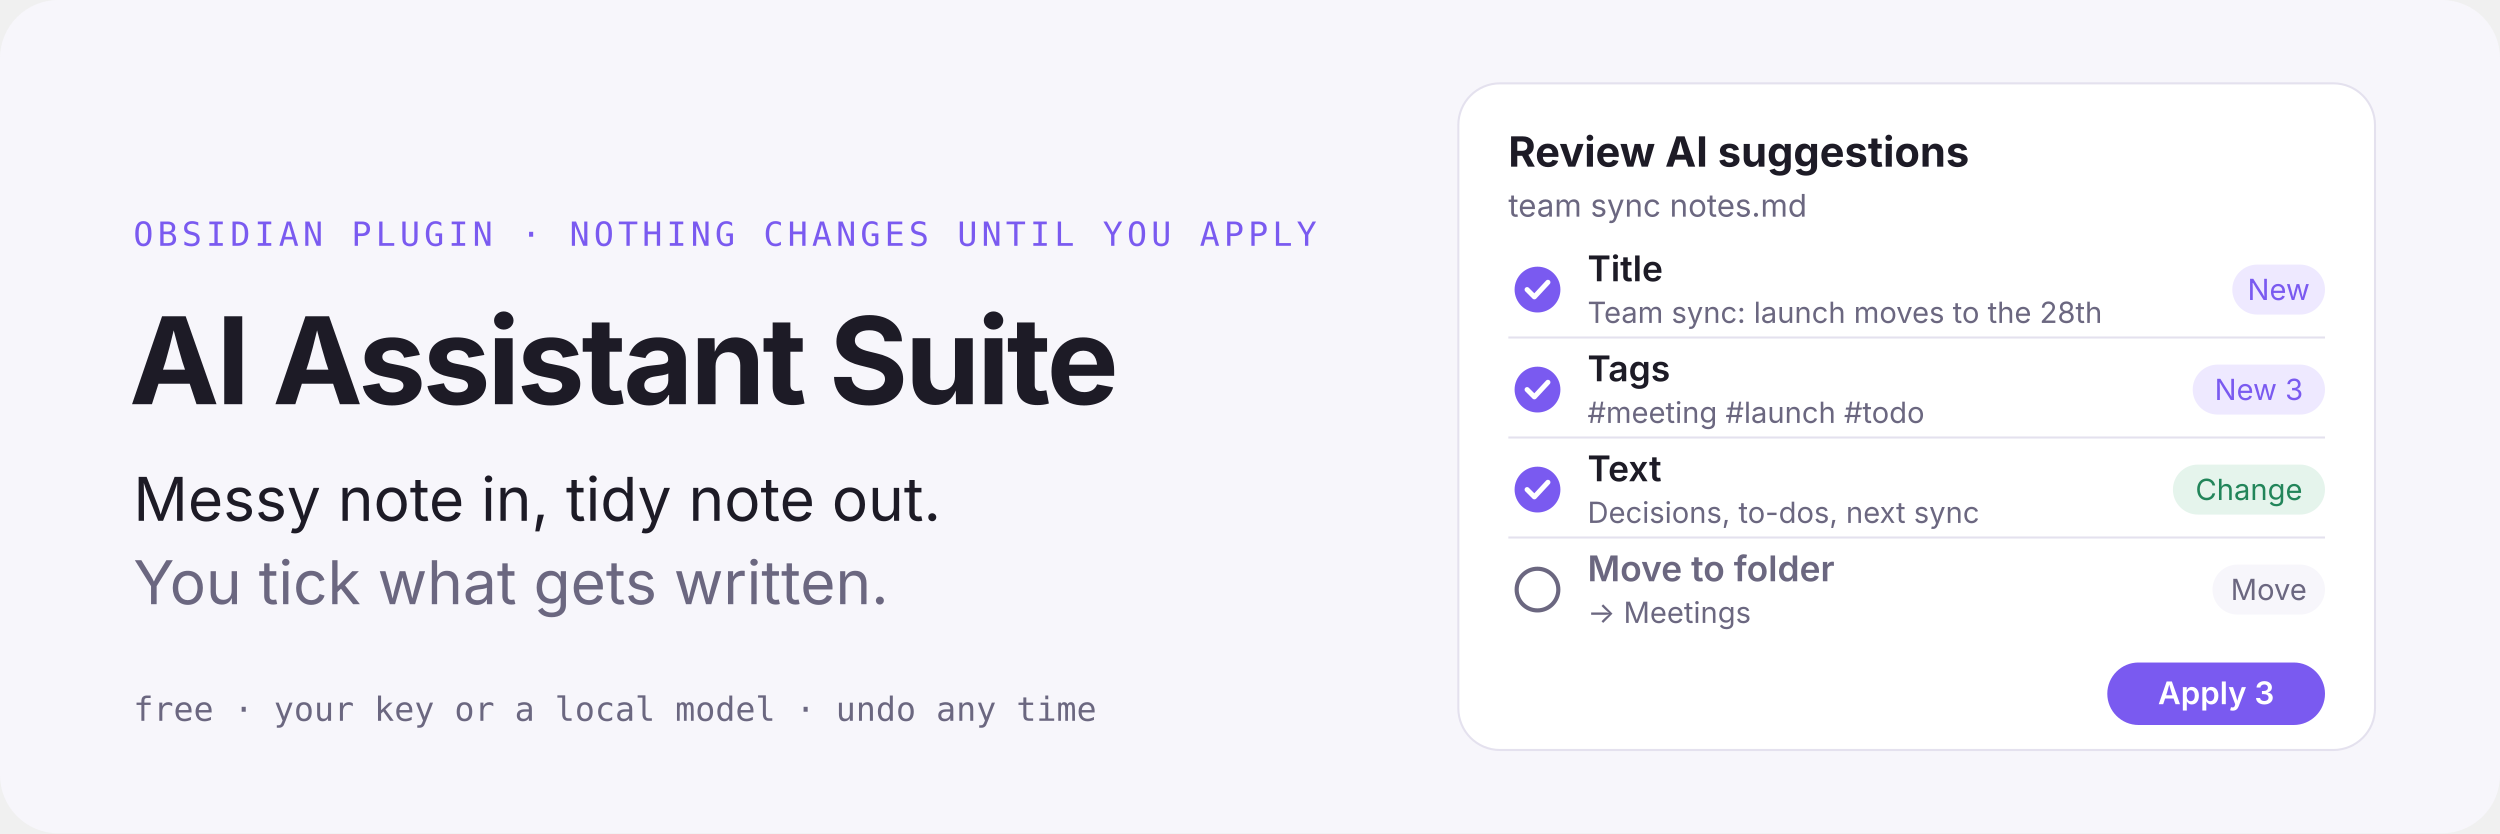
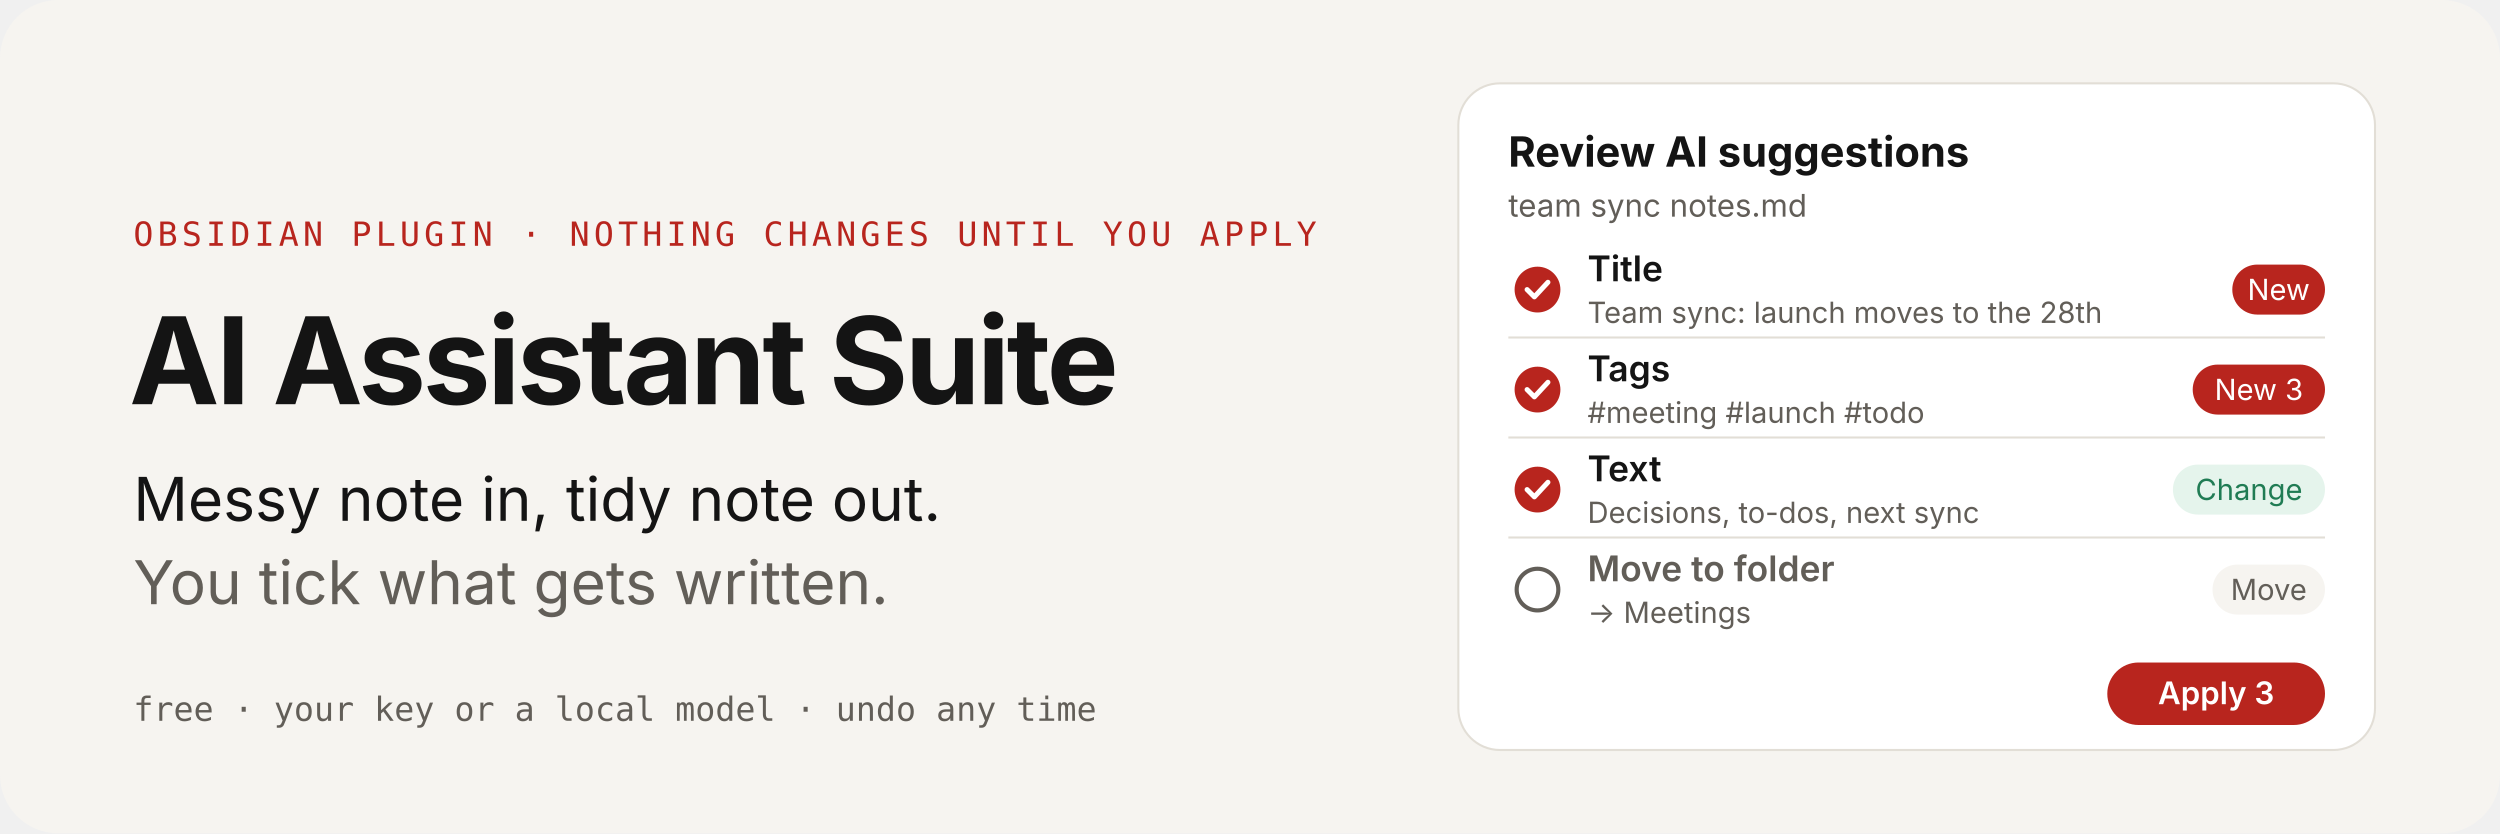
<svg xmlns="http://www.w3.org/2000/svg" width="1200" height="400" viewBox="0 0 1200 400" role="img" aria-labelledby="t d">
-   <rect width="1200" height="400" rx="28" fill="#F7F6FB" />
+   <rect width="1200" height="400" rx="28" fill="#F6F4F0" />
  <g id="title-block" font-family="-apple-system, BlinkMacSystemFont, 'Segoe UI', 'PingFang SC', 'Hiragino Sans GB', sans-serif">
-     <text x="64" y="118" font-family="ui-monospace, SFMono-Regular, Menlo, monospace" font-size="16" letter-spacing="2" fill="#7A5AF0">OBSIDIAN PLUGIN · NOTHING CHANGES UNTIL YOU APPLY</text>
-     <text x="62" y="194" font-size="58" font-weight="700" letter-spacing="-1.5" fill="#1D1B26">AI Assistant Suite</text>
-     <text x="64" y="250" font-size="29" fill="#1D1B26">Messy note in, tidy note out.</text>
-     <text x="64" y="290" font-size="29" fill="#6B6780">You tick what gets written.</text>
-     <text x="64" y="346" font-family="ui-monospace, SFMono-Regular, Menlo, monospace" font-size="16" fill="#6B6780">free · your key or a local model · undo any time</text>
+     <text x="64" y="118" font-family="ui-monospace, SFMono-Regular, Menlo, monospace" font-size="16" letter-spacing="2" fill="#B8251E">OBSIDIAN PLUGIN · NOTHING CHANGES UNTIL YOU APPLY</text>
+     <text x="62" y="194" font-size="58" font-weight="700" letter-spacing="-1.5" fill="#141414">AI Assistant Suite</text>
+     <text x="64" y="250" font-size="29" fill="#141414">Messy note in, tidy note out.</text>
+     <text x="64" y="290" font-size="29" fill="#625E58">You tick what gets written.</text>
+     <text x="64" y="346" font-family="ui-monospace, SFMono-Regular, Menlo, monospace" font-size="16" fill="#625E58">free · your key or a local model · undo any time</text>
  </g>
  <g id="project-proof" font-family="-apple-system, BlinkMacSystemFont, 'Segoe UI', 'PingFang SC', 'Hiragino Sans GB', sans-serif">
-     <rect x="700" y="40" width="440" height="320" rx="20" fill="#FFFFFF" stroke="#E4E1EE" />
-     <text x="724" y="80" font-size="20" font-weight="700" fill="#1D1B26">Review AI suggestions</text>
-     <text x="724" y="104" font-size="15" fill="#6B6780">team sync notes.md</text>
-     <circle cx="738" cy="139" r="11" fill="#7A5AF0" />
+     <rect x="700" y="40" width="440" height="320" rx="20" fill="#FFFFFF" stroke="#E2DED6" />
+     <text x="724" y="80" font-size="20" font-weight="700" fill="#141414">Review AI suggestions</text>
+     <text x="724" y="104" font-size="15" fill="#625E58">team sync notes.md</text>
+     <circle cx="738" cy="139" r="11" fill="#B8251E" />
    <path d="M733 139 l3.5 3.5 l6.5 -7" fill="none" stroke="#FFFFFF" stroke-width="2.4" stroke-linecap="round" stroke-linejoin="round" />
-     <text x="762" y="135" font-size="17" font-weight="600" fill="#1D1B26">Title</text>
-     <text x="762" y="155" font-size="14" fill="#6B6780">Team sync: launch moves to the 28th</text>
-     <rect x="1071.5" y="127" width="44.5" height="24" rx="12" fill="#EEE9FF" />
-     <text x="1093.75" y="144" font-size="14" text-anchor="middle" fill="#7A5AF0">New</text>
-     <path d="M724 162 H1116" stroke="#E4E1EE" />
-     <circle cx="738" cy="187" r="11" fill="#7A5AF0" />
+     <text x="762" y="135" font-size="17" font-weight="600" fill="#141414">Title</text>
+     <text x="762" y="155" font-size="14" fill="#625E58">Team sync: launch moves to the 28th</text>
+     <rect x="1071.5" y="127" width="44.5" height="24" rx="12" fill="#B8251E" />
+     <text x="1093.75" y="144" font-size="14" text-anchor="middle" fill="#FFFFFF">New</text>
+     <path d="M724 162 H1116" stroke="#E2DED6" />
+     <circle cx="738" cy="187" r="11" fill="#B8251E" />
    <path d="M733 187 l3.5 3.5 l6.5 -7" fill="none" stroke="#FFFFFF" stroke-width="2.4" stroke-linecap="round" stroke-linejoin="round" />
-     <text x="762" y="183" font-size="17" font-weight="600" fill="#1D1B26">Tags</text>
-     <text x="762" y="203" font-size="14" fill="#6B6780">#meeting  #launch  #todo</text>
-     <rect x="1052.5" y="175" width="63.5" height="24" rx="12" fill="#EEE9FF" />
-     <text x="1084.25" y="192" font-size="14" text-anchor="middle" fill="#7A5AF0">New 3</text>
-     <path d="M724 210 H1116" stroke="#E4E1EE" />
-     <circle cx="738" cy="235" r="11" fill="#7A5AF0" />
+     <text x="762" y="183" font-size="17" font-weight="600" fill="#141414">Tags</text>
+     <text x="762" y="203" font-size="14" fill="#625E58">#meeting  #launch  #todo</text>
+     <rect x="1052.5" y="175" width="63.5" height="24" rx="12" fill="#B8251E" />
+     <text x="1084.25" y="192" font-size="14" text-anchor="middle" fill="#FFFFFF">New 3</text>
+     <path d="M724 210 H1116" stroke="#E2DED6" />
+     <circle cx="738" cy="235" r="11" fill="#B8251E" />
    <path d="M733 235 l3.5 3.5 l6.5 -7" fill="none" stroke="#FFFFFF" stroke-width="2.4" stroke-linecap="round" stroke-linejoin="round" />
-     <text x="762" y="231" font-size="17" font-weight="600" fill="#1D1B26">Text</text>
-     <text x="762" y="251" font-size="14" fill="#6B6780">Decisions, to-dos, next sync</text>
+     <text x="762" y="231" font-size="17" font-weight="600" fill="#141414">Text</text>
+     <text x="762" y="251" font-size="14" fill="#625E58">Decisions, to-dos, next sync</text>
    <rect x="1043.0" y="223" width="73.0" height="24" rx="12" fill="#E5F4EC" />
-     <text x="1079.5" y="240" font-size="14" text-anchor="middle" fill="#22855A">Change</text>
-     <path d="M724 258 H1116" stroke="#E4E1EE" />
-     <circle cx="738" cy="283" r="10" fill="none" stroke="#6B6780" stroke-width="2" />
-     <text x="762" y="279" font-size="17" font-weight="600" fill="#6B6780">Move to folder</text>
-     <text x="762" y="299" font-size="14" fill="#6B6780">→ Meetings</text>
-     <rect x="1062.0" y="271" width="54.0" height="24" rx="12" fill="#F7F6FB" />
-     <text x="1089.0" y="288" font-size="14" text-anchor="middle" fill="#6B6780">Move</text>
-     <rect x="1011.5" y="318" width="104.5" height="30" rx="15" fill="#7A5AF0" />
+     <text x="1079.5" y="240" font-size="14" text-anchor="middle" fill="#207C54">Change</text>
+     <path d="M724 258 H1116" stroke="#E2DED6" />
+     <circle cx="738" cy="283" r="10" fill="none" stroke="#625E58" stroke-width="2" />
+     <text x="762" y="279" font-size="17" font-weight="600" fill="#625E58">Move to folder</text>
+     <text x="762" y="299" font-size="14" fill="#625E58">→ Meetings</text>
+     <rect x="1062.0" y="271" width="54.0" height="24" rx="12" fill="#F6F4F0" />
+     <text x="1089.0" y="288" font-size="14" text-anchor="middle" fill="#625E58">Move</text>
+     <rect x="1011.5" y="318" width="104.5" height="30" rx="15" fill="#B8251E" />
    <text x="1063.75" y="338" font-size="15" font-weight="600" text-anchor="middle" fill="#FFFFFF">Apply 3</text>
  </g>
</svg>
